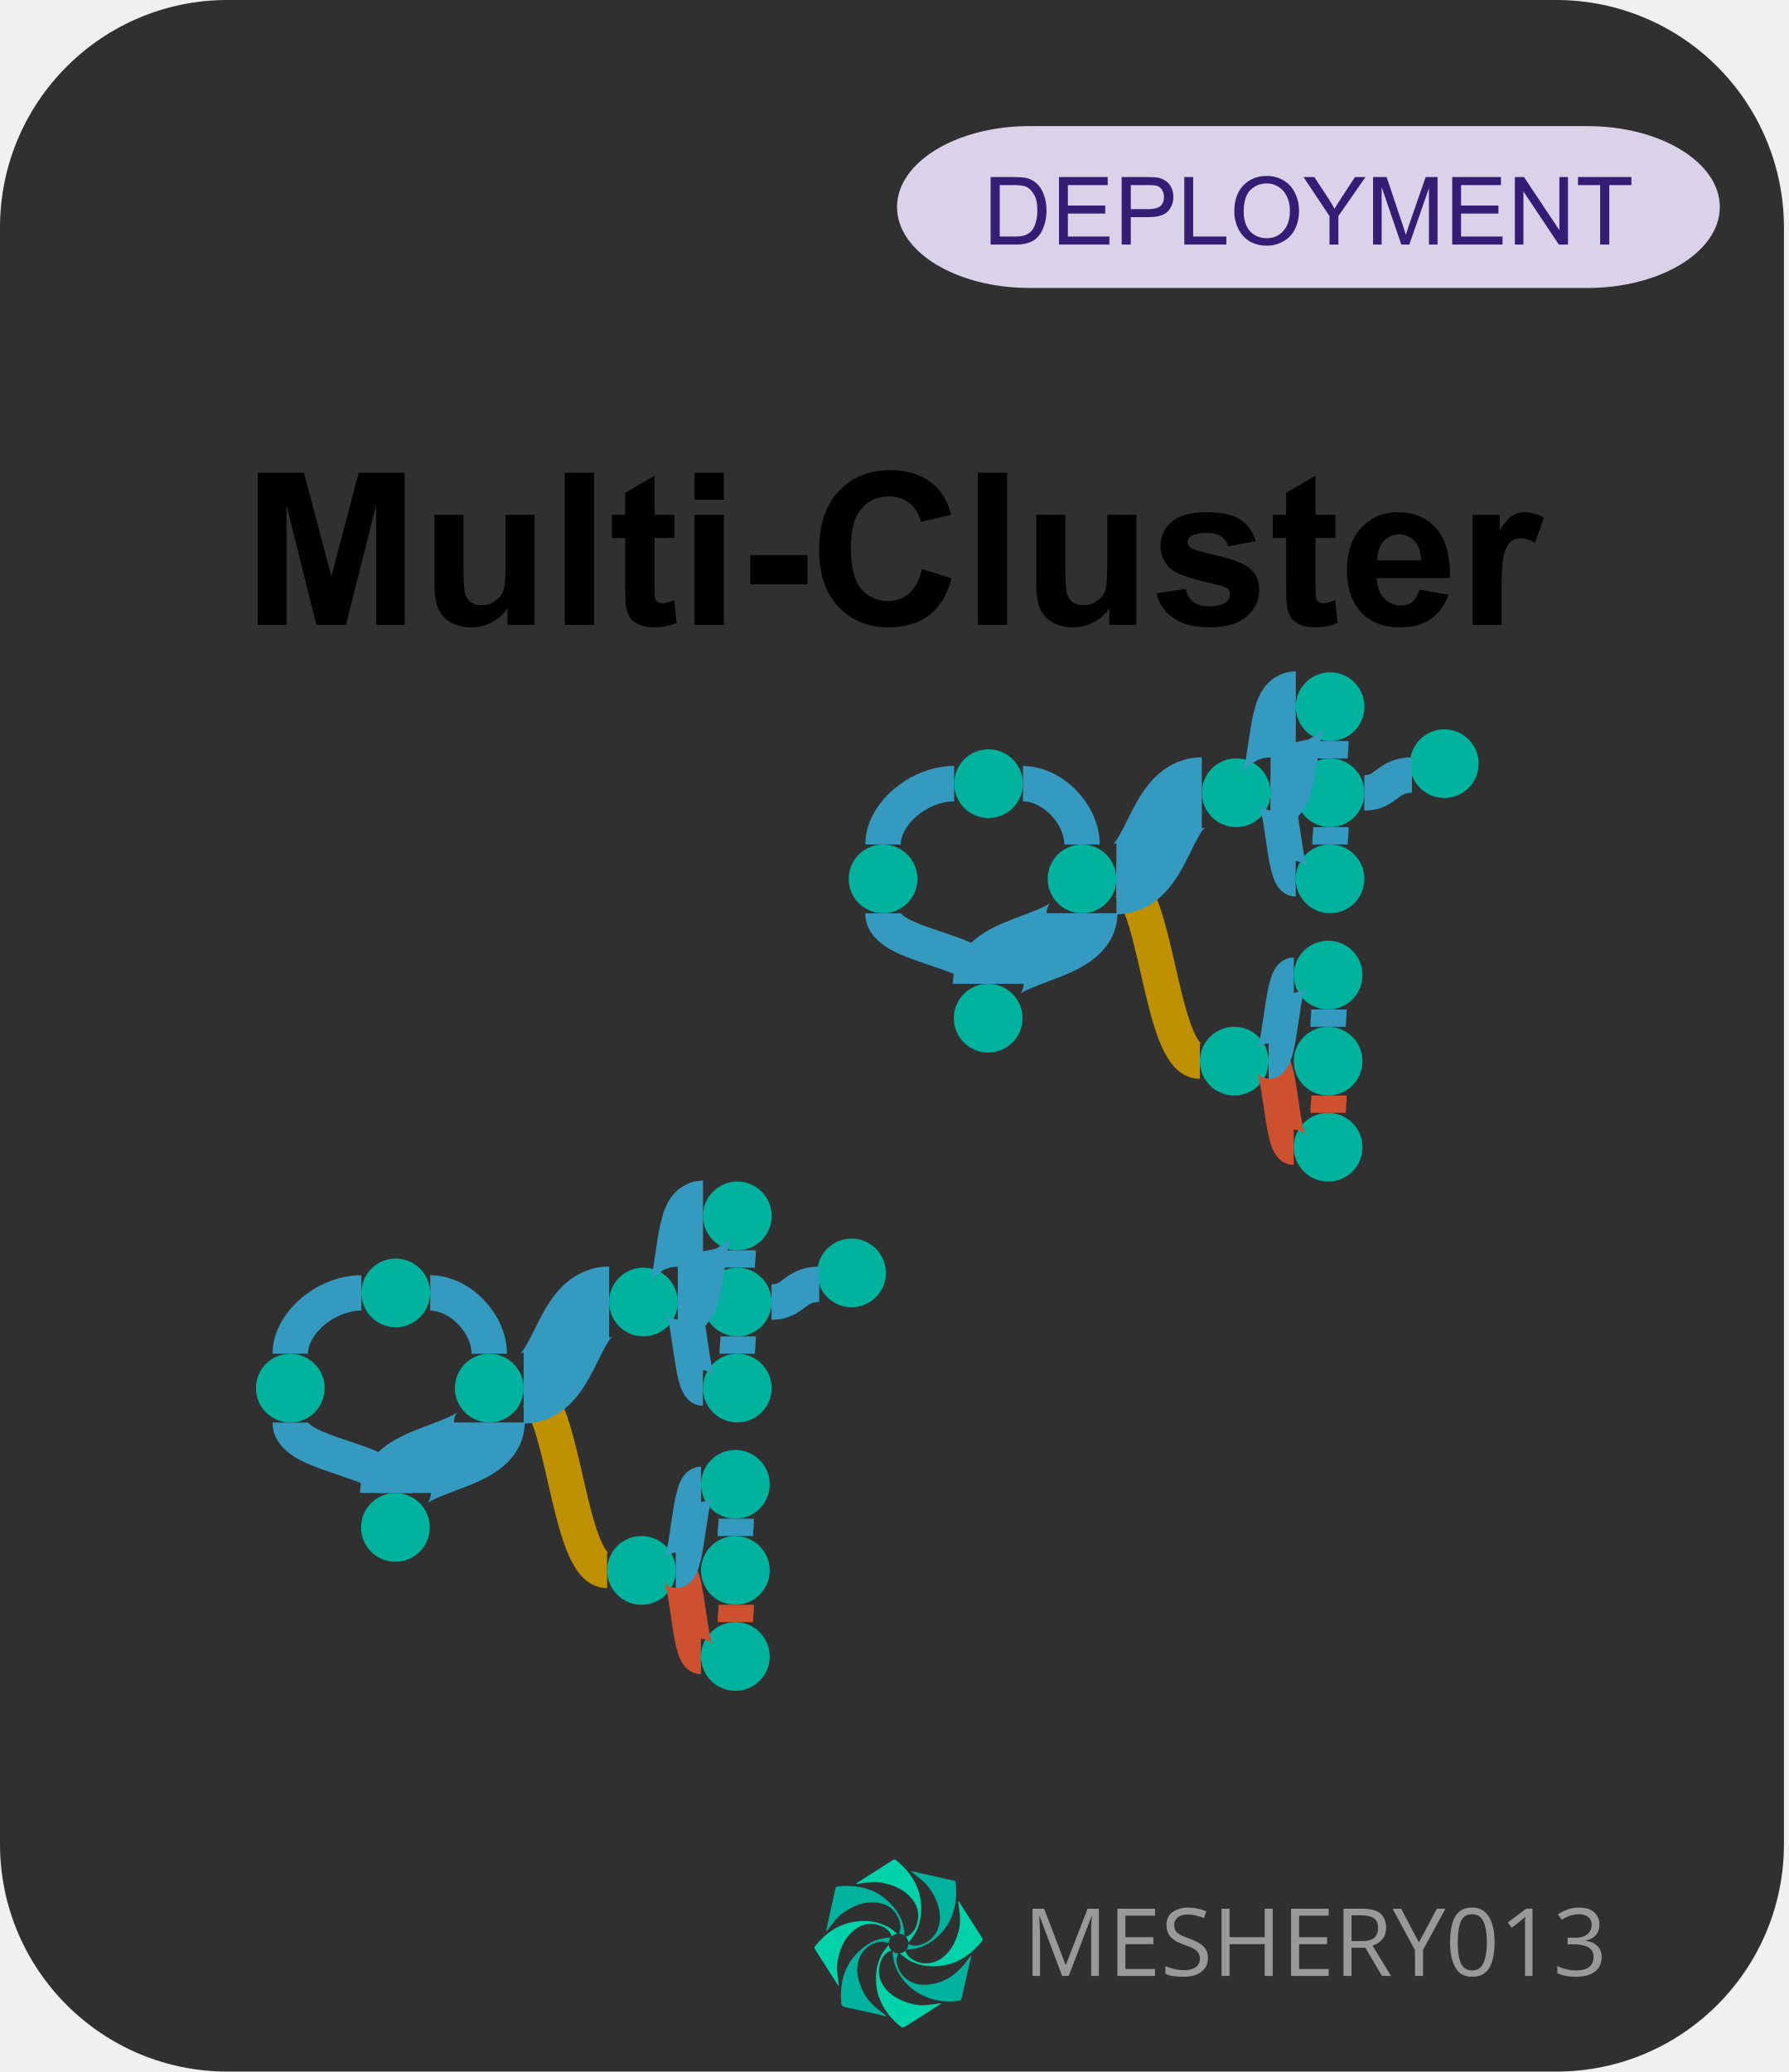
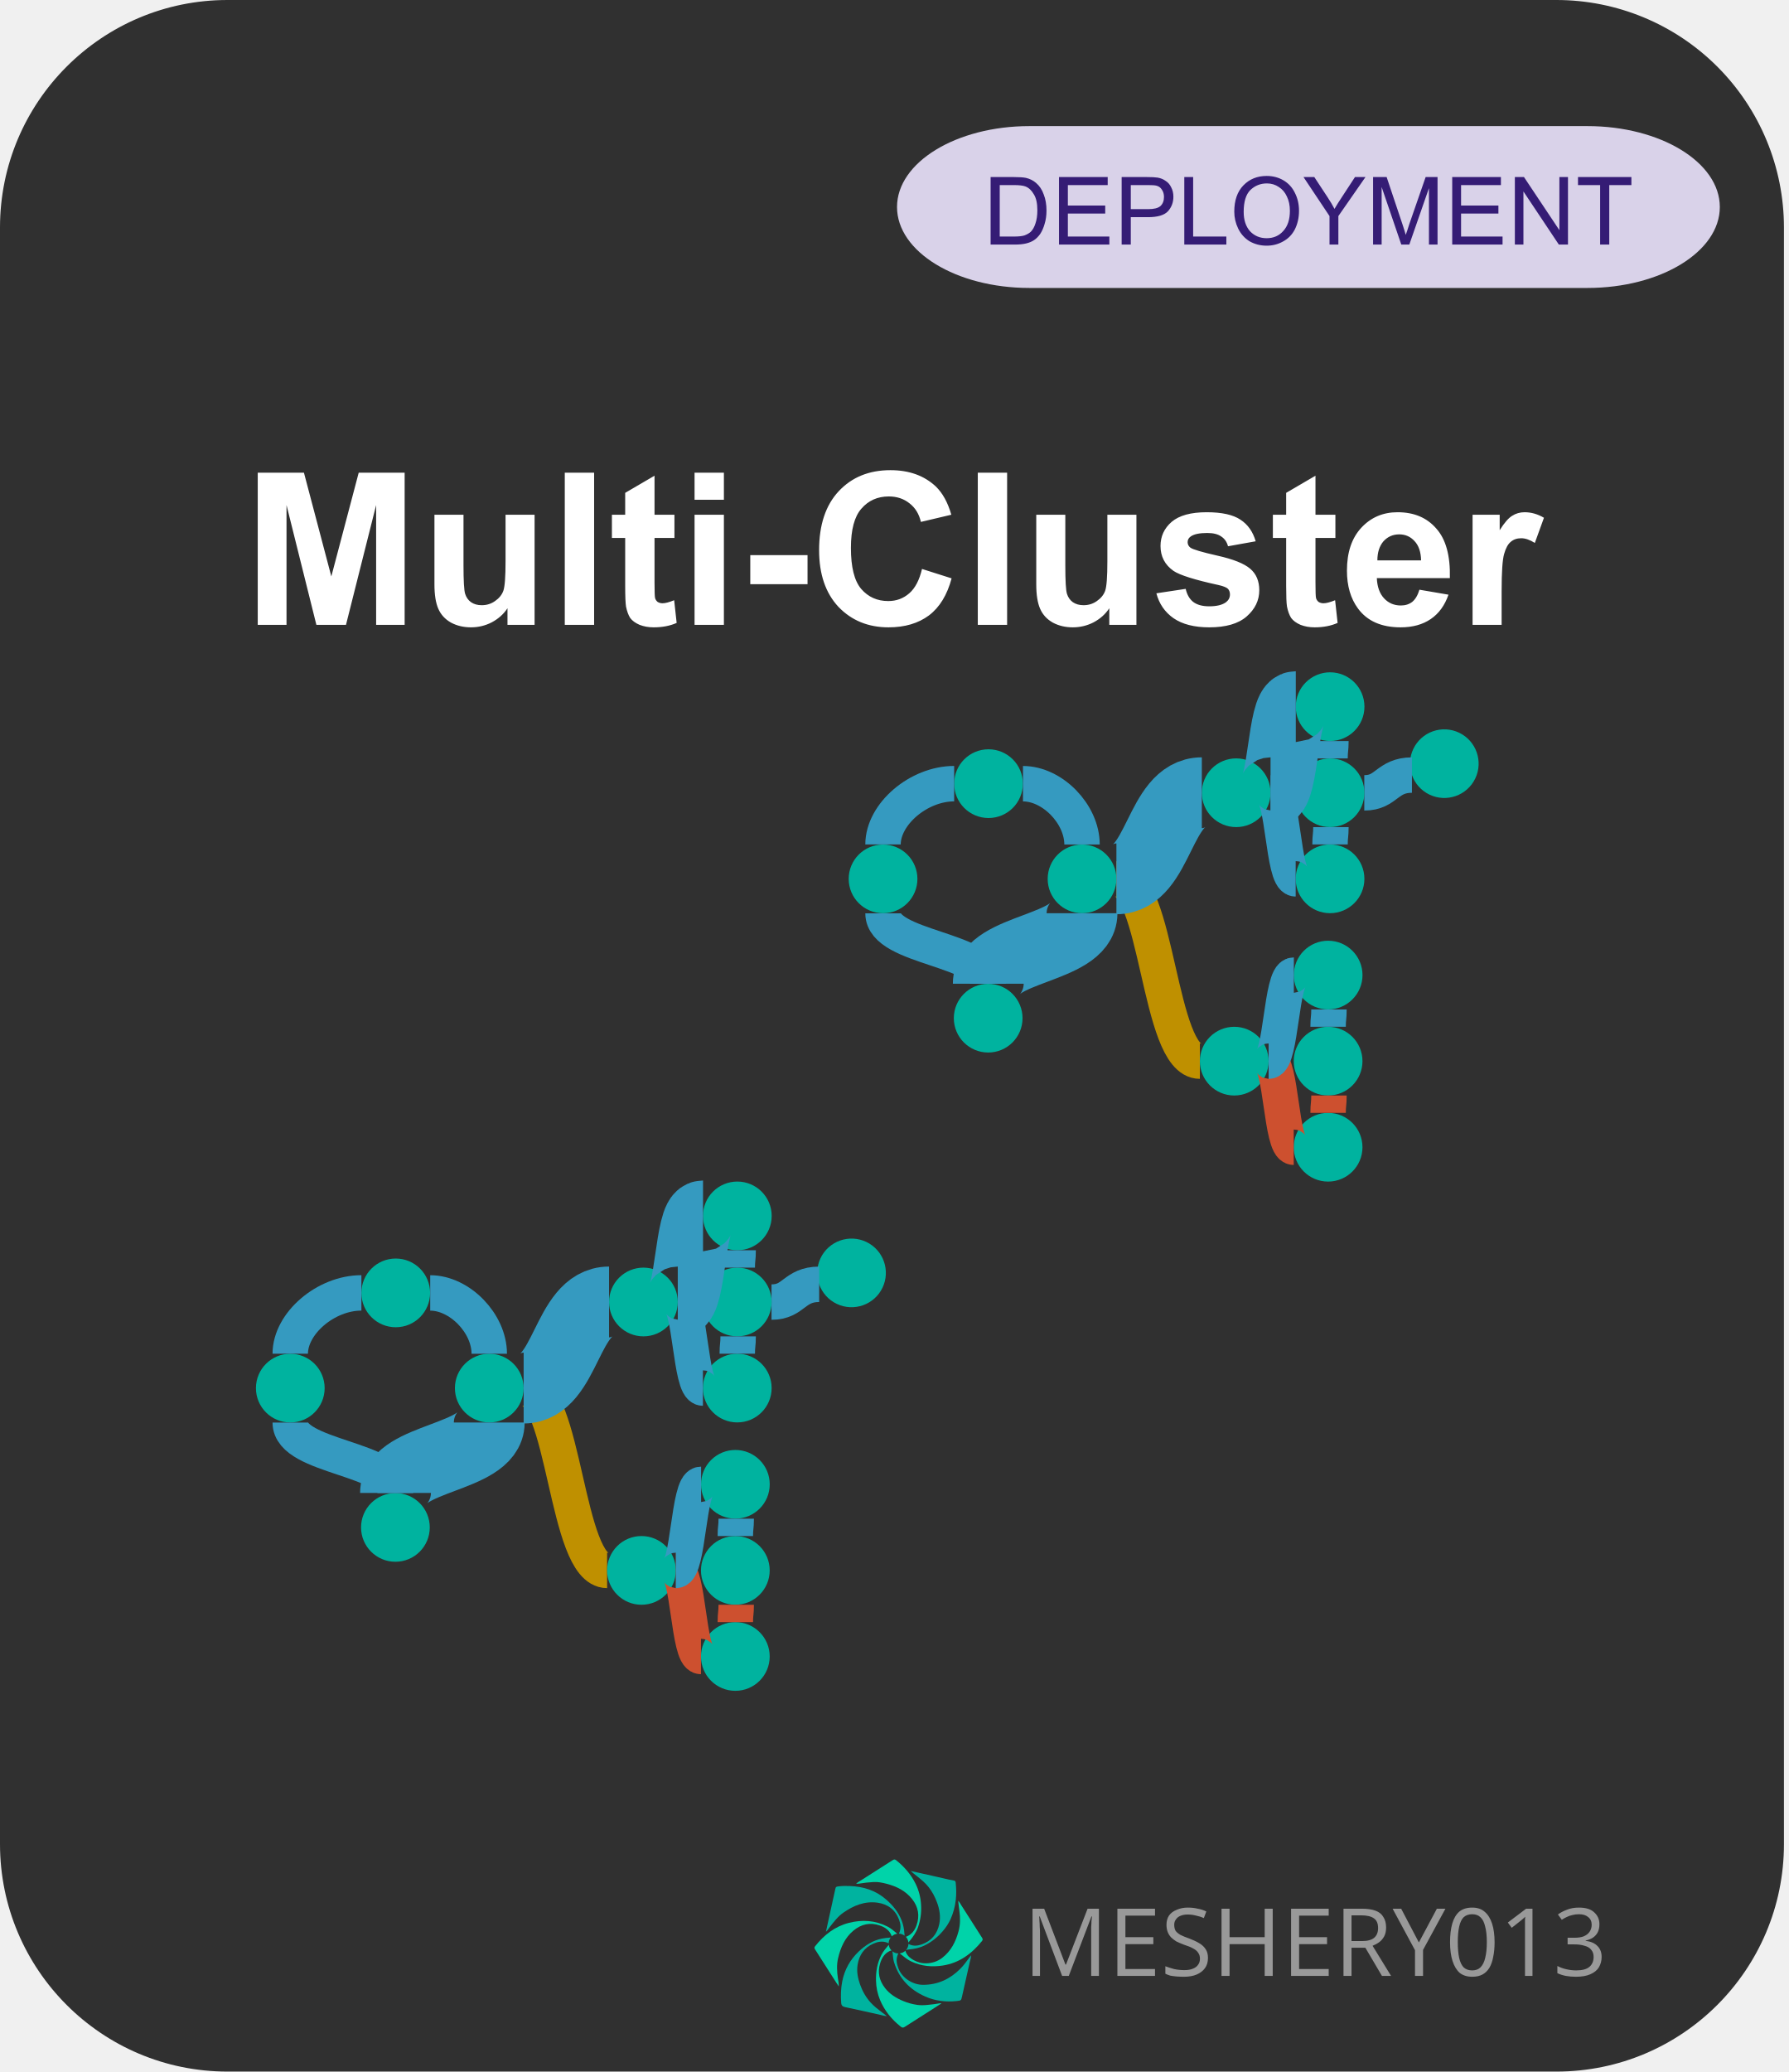
<svg xmlns="http://www.w3.org/2000/svg" width="101" height="117" viewBox="0 0 101 117" fill="none">
  <path fill-rule="evenodd" clip-rule="evenodd" d="M0 12.849C0 5.753 5.753 0 12.849 0H87.906C91.314 0 94.583 1.354 96.992 3.763C99.402 6.173 100.756 9.441 100.756 12.849V104.127C100.756 111.223 95.003 116.976 87.906 116.976H12.849C5.753 116.976 0 111.223 0 104.127V12.849Z" fill="#303030" />
-   <path d="M14.557 35.283V26.69H17.166L18.713 32.549L20.26 26.69H22.854V35.283H21.244V28.518L19.541 35.283H17.869L16.182 28.518V35.283H14.557ZM28.662 35.283V34.346C28.443 34.679 28.146 34.945 27.771 35.143C27.407 35.33 27.016 35.424 26.6 35.424C26.183 35.424 25.808 35.336 25.475 35.158C25.141 34.971 24.902 34.711 24.756 34.377C24.61 34.044 24.537 33.586 24.537 33.002V29.065H26.178V31.924C26.178 32.799 26.209 33.336 26.271 33.533C26.334 33.731 26.443 33.888 26.6 34.002C26.766 34.117 26.969 34.174 27.209 34.174C27.49 34.174 27.74 34.096 27.959 33.94C28.188 33.783 28.344 33.591 28.428 33.362C28.511 33.132 28.553 32.575 28.553 31.69V29.065H30.193V35.283H28.662ZM31.898 35.283V26.69H33.555V35.283H31.898ZM38.092 29.065V30.377H36.967V32.877C36.967 33.388 36.977 33.684 36.998 33.768C37.019 33.851 37.066 33.924 37.139 33.987C37.222 34.039 37.316 34.065 37.42 34.065C37.576 34.065 37.795 34.007 38.076 33.893L38.217 35.174C37.842 35.341 37.41 35.424 36.92 35.424C36.628 35.424 36.363 35.377 36.123 35.283C35.883 35.179 35.706 35.049 35.592 34.893C35.488 34.726 35.41 34.513 35.357 34.252C35.326 34.054 35.31 33.664 35.31 33.08V30.377H34.56V29.065H35.31V27.83L36.967 26.862V29.065H38.092ZM39.228 28.221V26.69H40.885V28.221H39.228ZM39.228 35.283V29.065H40.885V35.283H39.228ZM42.375 32.987V31.346H45.609V32.987H42.375ZM52.074 32.127L53.746 32.658C53.496 33.596 53.069 34.294 52.465 34.752C51.861 35.2 51.1 35.424 50.184 35.424C49.038 35.424 48.095 35.039 47.355 34.268C46.626 33.487 46.262 32.419 46.262 31.065C46.262 29.638 46.632 28.528 47.371 27.737C48.111 26.945 49.085 26.549 50.293 26.549C51.345 26.549 52.199 26.856 52.855 27.471C53.241 27.846 53.533 28.377 53.73 29.065L52.012 29.471C51.908 29.023 51.694 28.674 51.371 28.424C51.048 28.164 50.658 28.033 50.199 28.033C49.564 28.033 49.048 28.263 48.652 28.721C48.257 29.169 48.059 29.908 48.059 30.94C48.059 32.023 48.251 32.794 48.637 33.252C49.033 33.711 49.543 33.94 50.168 33.94C50.626 33.94 51.022 33.794 51.355 33.502C51.689 33.211 51.928 32.752 52.074 32.127ZM55.225 35.283V26.69H56.881V35.283H55.225ZM62.652 35.283V34.346C62.434 34.679 62.137 34.945 61.762 35.143C61.397 35.33 61.007 35.424 60.59 35.424C60.173 35.424 59.798 35.336 59.465 35.158C59.132 34.971 58.892 34.711 58.746 34.377C58.6 34.044 58.527 33.586 58.527 33.002V29.065H60.168V31.924C60.168 32.799 60.199 33.336 60.262 33.533C60.324 33.731 60.434 33.888 60.59 34.002C60.757 34.117 60.96 34.174 61.199 34.174C61.48 34.174 61.73 34.096 61.949 33.94C62.178 33.783 62.335 33.591 62.418 33.362C62.501 33.132 62.543 32.575 62.543 31.69V29.065H64.184V35.283H62.652ZM65.311 33.502L66.967 33.252C67.04 33.575 67.18 33.82 67.389 33.987C67.607 34.153 67.909 34.237 68.295 34.237C68.722 34.237 69.04 34.158 69.248 34.002C69.394 33.888 69.467 33.742 69.467 33.565C69.467 33.44 69.43 33.336 69.357 33.252C69.274 33.169 69.092 33.096 68.811 33.033C67.477 32.742 66.633 32.476 66.279 32.237C65.79 31.893 65.545 31.424 65.545 30.83C65.545 30.289 65.753 29.835 66.17 29.471C66.597 29.106 67.258 28.924 68.154 28.924C69.008 28.924 69.644 29.065 70.061 29.346C70.477 29.617 70.764 30.023 70.92 30.565L69.357 30.846C69.295 30.606 69.17 30.424 68.982 30.299C68.795 30.164 68.529 30.096 68.186 30.096C67.758 30.096 67.451 30.158 67.264 30.283C67.139 30.367 67.076 30.476 67.076 30.612C67.076 30.737 67.128 30.841 67.232 30.924C67.378 31.028 67.889 31.179 68.764 31.377C69.649 31.575 70.264 31.82 70.607 32.112C70.951 32.403 71.123 32.809 71.123 33.33C71.123 33.903 70.883 34.398 70.404 34.815C69.936 35.221 69.232 35.424 68.295 35.424C67.451 35.424 66.779 35.252 66.279 34.908C65.79 34.565 65.467 34.096 65.311 33.502ZM75.422 29.065V30.377H74.297V32.877C74.297 33.388 74.307 33.684 74.328 33.768C74.349 33.851 74.396 33.924 74.469 33.987C74.552 34.039 74.646 34.065 74.75 34.065C74.906 34.065 75.125 34.007 75.406 33.893L75.547 35.174C75.172 35.341 74.74 35.424 74.25 35.424C73.958 35.424 73.693 35.377 73.453 35.283C73.213 35.179 73.037 35.049 72.922 34.893C72.818 34.726 72.74 34.513 72.688 34.252C72.656 34.054 72.641 33.664 72.641 33.08V30.377H71.891V29.065H72.641V27.83L74.297 26.862V29.065H75.422ZM80.168 33.299L81.809 33.58C81.6 34.184 81.267 34.643 80.809 34.955C80.35 35.268 79.783 35.424 79.106 35.424C78.022 35.424 77.22 35.07 76.699 34.362C76.283 33.799 76.074 33.086 76.074 32.221C76.074 31.19 76.345 30.382 76.887 29.799C77.428 29.216 78.111 28.924 78.934 28.924C79.861 28.924 80.59 29.231 81.121 29.846C81.663 30.45 81.918 31.382 81.887 32.643H77.762C77.783 33.132 77.918 33.513 78.168 33.783C78.418 34.054 78.736 34.19 79.121 34.19C79.371 34.19 79.585 34.122 79.762 33.987C79.939 33.841 80.074 33.612 80.168 33.299ZM80.262 31.643C80.251 31.164 80.126 30.799 79.887 30.549C79.658 30.299 79.371 30.174 79.027 30.174C78.673 30.174 78.376 30.304 78.137 30.565C77.908 30.835 77.793 31.195 77.793 31.643H80.262ZM84.811 35.283H83.17V29.065H84.701V29.94C84.962 29.523 85.196 29.252 85.404 29.127C85.613 28.992 85.847 28.924 86.107 28.924C86.482 28.924 86.847 29.028 87.201 29.237L86.686 30.658C86.404 30.481 86.149 30.393 85.92 30.393C85.68 30.393 85.482 30.46 85.326 30.596C85.17 30.721 85.045 30.95 84.951 31.283C84.857 31.606 84.811 32.299 84.811 33.362V35.283Z" fill="black" />
+   <path d="M14.557 35.283V26.69H17.166L18.713 32.549L20.26 26.69H22.854V35.283H21.244V28.518L19.541 35.283H17.869L16.182 28.518V35.283H14.557ZM28.662 35.283V34.346C28.443 34.679 28.146 34.945 27.771 35.143C27.407 35.33 27.016 35.424 26.6 35.424C26.183 35.424 25.808 35.336 25.475 35.158C25.141 34.971 24.902 34.711 24.756 34.377C24.61 34.044 24.537 33.586 24.537 33.002V29.065H26.178V31.924C26.178 32.799 26.209 33.336 26.271 33.533C26.334 33.731 26.443 33.888 26.6 34.002C26.766 34.117 26.969 34.174 27.209 34.174C27.49 34.174 27.74 34.096 27.959 33.94C28.188 33.783 28.344 33.591 28.428 33.362C28.511 33.132 28.553 32.575 28.553 31.69V29.065H30.193V35.283H28.662ZM31.898 35.283V26.69H33.555V35.283H31.898ZM38.092 29.065V30.377H36.967V32.877C36.967 33.388 36.977 33.684 36.998 33.768C37.019 33.851 37.066 33.924 37.139 33.987C37.222 34.039 37.316 34.065 37.42 34.065C37.576 34.065 37.795 34.007 38.076 33.893L38.217 35.174C37.842 35.341 37.41 35.424 36.92 35.424C36.628 35.424 36.363 35.377 36.123 35.283C35.883 35.179 35.706 35.049 35.592 34.893C35.488 34.726 35.41 34.513 35.357 34.252C35.326 34.054 35.31 33.664 35.31 33.08V30.377H34.56V29.065H35.31V27.83L36.967 26.862V29.065H38.092ZM39.228 28.221V26.69H40.885V28.221H39.228ZM39.228 35.283V29.065H40.885V35.283H39.228ZM42.375 32.987V31.346H45.609V32.987H42.375ZM52.074 32.127L53.746 32.658C53.496 33.596 53.069 34.294 52.465 34.752C51.861 35.2 51.1 35.424 50.184 35.424C49.038 35.424 48.095 35.039 47.355 34.268C46.626 33.487 46.262 32.419 46.262 31.065C46.262 29.638 46.632 28.528 47.371 27.737C48.111 26.945 49.085 26.549 50.293 26.549C51.345 26.549 52.199 26.856 52.855 27.471C53.241 27.846 53.533 28.377 53.73 29.065L52.012 29.471C51.908 29.023 51.694 28.674 51.371 28.424C51.048 28.164 50.658 28.033 50.199 28.033C49.564 28.033 49.048 28.263 48.652 28.721C48.257 29.169 48.059 29.908 48.059 30.94C48.059 32.023 48.251 32.794 48.637 33.252C49.033 33.711 49.543 33.94 50.168 33.94C50.626 33.94 51.022 33.794 51.355 33.502C51.689 33.211 51.928 32.752 52.074 32.127ZM55.225 35.283V26.69H56.881V35.283H55.225ZM62.652 35.283V34.346C62.434 34.679 62.137 34.945 61.762 35.143C61.397 35.33 61.007 35.424 60.59 35.424C60.173 35.424 59.798 35.336 59.465 35.158C59.132 34.971 58.892 34.711 58.746 34.377C58.6 34.044 58.527 33.586 58.527 33.002V29.065H60.168V31.924C60.168 32.799 60.199 33.336 60.262 33.533C60.324 33.731 60.434 33.888 60.59 34.002C60.757 34.117 60.96 34.174 61.199 34.174C61.48 34.174 61.73 34.096 61.949 33.94C62.178 33.783 62.335 33.591 62.418 33.362C62.501 33.132 62.543 32.575 62.543 31.69V29.065H64.184V35.283H62.652ZM65.311 33.502L66.967 33.252C67.04 33.575 67.18 33.82 67.389 33.987C67.607 34.153 67.909 34.237 68.295 34.237C68.722 34.237 69.04 34.158 69.248 34.002C69.394 33.888 69.467 33.742 69.467 33.565C69.467 33.44 69.43 33.336 69.357 33.252C69.274 33.169 69.092 33.096 68.811 33.033C67.477 32.742 66.633 32.476 66.279 32.237C65.79 31.893 65.545 31.424 65.545 30.83C65.545 30.289 65.753 29.835 66.17 29.471C66.597 29.106 67.258 28.924 68.154 28.924C69.008 28.924 69.644 29.065 70.061 29.346C70.477 29.617 70.764 30.023 70.92 30.565L69.357 30.846C69.295 30.606 69.17 30.424 68.982 30.299C68.795 30.164 68.529 30.096 68.186 30.096C67.758 30.096 67.451 30.158 67.264 30.283C67.139 30.367 67.076 30.476 67.076 30.612C67.076 30.737 67.128 30.841 67.232 30.924C67.378 31.028 67.889 31.179 68.764 31.377C69.649 31.575 70.264 31.82 70.607 32.112C70.951 32.403 71.123 32.809 71.123 33.33C71.123 33.903 70.883 34.398 70.404 34.815C69.936 35.221 69.232 35.424 68.295 35.424C67.451 35.424 66.779 35.252 66.279 34.908C65.79 34.565 65.467 34.096 65.311 33.502ZM75.422 29.065V30.377H74.297V32.877C74.297 33.388 74.307 33.684 74.328 33.768C74.349 33.851 74.396 33.924 74.469 33.987C74.552 34.039 74.646 34.065 74.75 34.065C74.906 34.065 75.125 34.007 75.406 33.893L75.547 35.174C75.172 35.341 74.74 35.424 74.25 35.424C73.958 35.424 73.693 35.377 73.453 35.283C73.213 35.179 73.037 35.049 72.922 34.893C72.818 34.726 72.74 34.513 72.688 34.252C72.656 34.054 72.641 33.664 72.641 33.08V30.377H71.891V29.065H72.641V27.83L74.297 26.862V29.065H75.422ZM80.168 33.299L81.809 33.58C81.6 34.184 81.267 34.643 80.809 34.955C80.35 35.268 79.783 35.424 79.106 35.424C78.022 35.424 77.22 35.07 76.699 34.362C76.283 33.799 76.074 33.086 76.074 32.221C76.074 31.19 76.345 30.382 76.887 29.799C77.428 29.216 78.111 28.924 78.934 28.924C79.861 28.924 80.59 29.231 81.121 29.846C81.663 30.45 81.918 31.382 81.887 32.643H77.762C77.783 33.132 77.918 33.513 78.168 33.783C78.418 34.054 78.736 34.19 79.121 34.19C79.371 34.19 79.585 34.122 79.762 33.987C79.939 33.841 80.074 33.612 80.168 33.299ZM80.262 31.643C80.251 31.164 80.126 30.799 79.887 30.549C79.658 30.299 79.371 30.174 79.027 30.174C78.673 30.174 78.376 30.304 78.137 30.565C77.908 30.835 77.793 31.195 77.793 31.643H80.262ZM84.811 35.283H83.17V29.065H84.701V29.94C84.962 29.523 85.196 29.252 85.404 29.127C85.613 28.992 85.847 28.924 86.107 28.924C86.482 28.924 86.847 29.028 87.201 29.237L86.686 30.658C86.404 30.481 86.149 30.393 85.92 30.393C85.68 30.393 85.482 30.46 85.326 30.596C85.17 30.721 85.045 30.95 84.951 31.283C84.857 31.606 84.811 32.299 84.811 33.362V35.283Z" fill="white" />
  <path fill-rule="evenodd" clip-rule="evenodd" d="M58.139 7.121H89.657C93.787 7.121 97.134 9.167 97.134 11.69C97.134 14.214 93.787 16.26 89.657 16.26H58.139C54.01 16.26 50.663 14.214 50.663 11.69C50.663 9.167 54.01 7.121 58.139 7.121Z" fill="#D9D2E9" />
  <path d="M55.949 13.81V9.998H57.261C57.563 9.998 57.792 10.013 57.949 10.045C58.167 10.097 58.355 10.191 58.511 10.326C58.709 10.492 58.855 10.711 58.949 10.982C59.053 11.242 59.105 11.545 59.105 11.888C59.105 12.17 59.069 12.425 58.996 12.654C58.933 12.873 58.85 13.06 58.746 13.216C58.641 13.362 58.527 13.477 58.402 13.56C58.277 13.644 58.126 13.706 57.949 13.748C57.772 13.789 57.563 13.81 57.324 13.81H55.949ZM56.464 13.357H57.277C57.527 13.357 57.72 13.336 57.855 13.295C58.001 13.242 58.121 13.175 58.214 13.091C58.329 12.977 58.417 12.821 58.48 12.623C58.553 12.414 58.589 12.164 58.589 11.873C58.589 11.477 58.522 11.175 58.386 10.966C58.261 10.748 58.105 10.602 57.917 10.529C57.782 10.477 57.563 10.451 57.261 10.451H56.464V13.357ZM59.812 13.81V9.998H62.562V10.451H60.312V11.607H62.422V12.06H60.312V13.357H62.656V13.81H59.812ZM63.35 13.81V9.998H64.788C65.048 9.998 65.246 10.008 65.382 10.029C65.559 10.06 65.71 10.123 65.835 10.216C65.97 10.3 66.074 10.42 66.147 10.576C66.231 10.732 66.272 10.909 66.272 11.107C66.272 11.43 66.168 11.706 65.96 11.935C65.751 12.154 65.376 12.263 64.835 12.263H63.866V13.81H63.35ZM63.866 11.81H64.85C65.173 11.81 65.403 11.753 65.538 11.638C65.673 11.513 65.741 11.341 65.741 11.123C65.741 10.956 65.699 10.816 65.616 10.701C65.543 10.586 65.439 10.513 65.303 10.482C65.22 10.461 65.064 10.451 64.835 10.451H63.866V11.81ZM66.888 13.81V9.998H67.388V13.357H69.263V13.81H66.888ZM69.711 11.951C69.711 11.315 69.883 10.821 70.227 10.466C70.571 10.112 71.008 9.935 71.539 9.935C71.894 9.935 72.211 10.019 72.492 10.185C72.774 10.352 72.987 10.586 73.133 10.888C73.289 11.191 73.367 11.529 73.367 11.904C73.367 12.289 73.289 12.638 73.133 12.951C72.977 13.253 72.753 13.482 72.461 13.638C72.18 13.795 71.873 13.873 71.539 13.873C71.185 13.873 70.862 13.789 70.571 13.623C70.289 13.446 70.076 13.206 69.93 12.904C69.784 12.602 69.711 12.284 69.711 11.951ZM70.242 11.966C70.242 12.425 70.362 12.789 70.602 13.06C70.852 13.321 71.164 13.451 71.539 13.451C71.925 13.451 72.237 13.315 72.477 13.045C72.727 12.774 72.852 12.394 72.852 11.904C72.852 11.591 72.794 11.321 72.68 11.091C72.576 10.862 72.425 10.685 72.227 10.56C72.029 10.425 71.805 10.357 71.555 10.357C71.19 10.357 70.878 10.482 70.617 10.732C70.367 10.982 70.242 11.394 70.242 11.966ZM75.09 13.81V12.201L73.621 9.998H74.231L74.981 11.138C75.126 11.357 75.257 11.576 75.371 11.795C75.486 11.597 75.626 11.373 75.793 11.123L76.528 9.998H77.121L75.59 12.201V13.81H75.09ZM77.55 13.81V9.998H78.316L79.222 12.701C79.305 12.951 79.362 13.138 79.394 13.263C79.446 13.128 79.514 12.925 79.597 12.654L80.519 9.998H81.191V13.81H80.706V10.623L79.597 13.81H79.144L78.034 10.56V13.81H77.55ZM82.02 13.81V9.998H84.77V10.451H82.52V11.607H84.629V12.06H82.52V13.357H84.863V13.81H82.02ZM85.558 13.81V9.998H86.073L88.073 12.998V9.998H88.558V13.81H88.042L86.042 10.81V13.81H85.558ZM90.374 13.81V10.451H89.124V9.998H92.14V10.451H90.89V13.81H90.374Z" fill="#351C75" />
  <path d="M34.289 88.676C33.111 88.676 32.521 86.103 31.932 83.531C31.343 80.959 30.755 78.386 29.577 78.386" stroke="#BF9000" stroke-width="2" stroke-miterlimit="10" stroke-linejoin="round" />
  <path fill-rule="evenodd" clip-rule="evenodd" d="M20.411 73.006C20.411 71.934 21.28 71.066 22.352 71.066C22.866 71.066 23.36 71.27 23.724 71.634C24.088 71.998 24.292 72.492 24.292 73.006C24.292 74.078 23.423 74.946 22.352 74.946C21.28 74.946 20.411 74.078 20.411 73.006Z" fill="#00B39F" />
  <path fill-rule="evenodd" clip-rule="evenodd" d="M14.455 78.383C14.455 77.312 15.323 76.443 16.395 76.443C16.91 76.443 17.404 76.648 17.767 77.011C18.131 77.375 18.336 77.869 18.336 78.383C18.336 79.455 17.467 80.323 16.395 80.323C15.323 80.323 14.455 79.455 14.455 78.383Z" fill="#00B39F" />
  <path d="M20.411 73.006C18.402 73.006 16.393 74.723 16.393 76.44" stroke="#359AC0" stroke-width="2" stroke-miterlimit="10" stroke-linejoin="round" />
  <path fill-rule="evenodd" clip-rule="evenodd" d="M47.257 73.625C46.292 73.163 45.884 72.006 46.346 71.04C46.568 70.577 46.965 70.22 47.45 70.049C47.935 69.879 48.468 69.907 48.931 70.129C49.897 70.591 50.305 71.749 49.843 72.714C49.38 73.679 48.223 74.087 47.257 73.625Z" fill="#00B39F" />
  <path fill-rule="evenodd" clip-rule="evenodd" d="M25.693 78.382C25.693 77.311 26.561 76.442 27.633 76.442C28.148 76.442 28.642 76.647 29.005 77.011C29.369 77.374 29.574 77.868 29.574 78.382C29.574 79.454 28.705 80.323 27.633 80.323C26.561 80.323 25.693 79.454 25.693 78.382Z" fill="#00B39F" />
  <path fill-rule="evenodd" clip-rule="evenodd" d="M20.392 86.248C20.392 85.177 21.261 84.308 22.333 84.308C22.848 84.308 23.341 84.512 23.705 84.876C24.069 85.24 24.273 85.734 24.273 86.248C24.273 87.32 23.405 88.188 22.333 88.188C21.261 88.188 20.392 87.32 20.392 86.248Z" fill="#00B39F" />
  <path d="M27.633 80.323C27.633 81.319 26.309 81.818 24.986 82.315C23.662 82.813 22.338 83.309 22.338 84.302" stroke="#359AC0" stroke-width="4" stroke-miterlimit="10" stroke-linejoin="round" />
  <path d="M46.266 72.521C45.567 72.521 45.205 72.772 44.868 73.023C44.532 73.275 44.222 73.525 43.575 73.525" stroke="#359AC0" stroke-width="2" stroke-miterlimit="10" stroke-linejoin="round" />
  <path d="M22.333 84.308C22.333 83.312 20.848 82.813 19.363 82.316C17.878 81.818 16.393 81.322 16.393 80.329" stroke="#359AC0" stroke-width="2" stroke-miterlimit="10" stroke-linejoin="round" />
  <path d="M27.633 76.442C27.633 74.725 25.965 73.008 24.298 73.008" stroke="#359AC0" stroke-width="2" stroke-miterlimit="10" stroke-linejoin="round" />
  <path fill-rule="evenodd" clip-rule="evenodd" d="M41.64 80.32C40.569 80.32 39.7 79.451 39.7 78.38C39.7 77.865 39.904 77.372 40.268 77.008C40.632 76.644 41.126 76.44 41.64 76.44C42.712 76.44 43.581 77.309 43.581 78.38C43.581 79.451 42.712 80.32 41.64 80.32Z" fill="#00B39F" />
  <path fill-rule="evenodd" clip-rule="evenodd" d="M36.34 75.46C35.268 75.46 34.399 74.591 34.399 73.519C34.399 73.005 34.603 72.511 34.967 72.148C35.331 71.784 35.825 71.579 36.34 71.579C37.411 71.579 38.28 72.448 38.28 73.519C38.28 74.591 37.411 75.46 36.34 75.46Z" fill="#00B39F" />
  <path fill-rule="evenodd" clip-rule="evenodd" d="M41.64 75.46C40.569 75.46 39.7 74.591 39.7 73.519C39.7 73.005 39.904 72.511 40.268 72.148C40.632 71.784 41.126 71.579 41.64 71.579C42.712 71.579 43.581 72.448 43.581 73.519C43.581 74.591 42.712 75.46 41.64 75.46Z" fill="#00B39F" />
  <path d="M39.7 78.38C39.345 78.38 39.167 77.165 38.99 75.95C38.813 74.735 38.638 73.52 38.286 73.52" stroke="#359AC0" stroke-width="2" stroke-miterlimit="10" stroke-linejoin="round" />
  <path d="M41.64 76.44C41.64 76.195 41.653 76.072 41.665 75.95C41.678 75.827 41.69 75.705 41.69 75.461" stroke="#359AC0" stroke-width="2" stroke-miterlimit="10" stroke-linejoin="round" />
  <path d="M34.399 73.519C33.193 73.519 32.589 74.734 31.986 75.949C31.383 77.164 30.781 78.379 29.575 78.379" stroke="#359AC0" stroke-width="4" stroke-miterlimit="10" stroke-linejoin="round" />
  <path fill-rule="evenodd" clip-rule="evenodd" d="M41.643 70.599C40.572 70.599 39.703 69.73 39.703 68.659C39.703 68.144 39.907 67.651 40.271 67.287C40.635 66.923 41.129 66.719 41.643 66.719C42.715 66.719 43.584 67.587 43.584 68.659C43.584 69.73 42.715 70.599 41.643 70.599Z" fill="#00B39F" />
  <path d="M41.64 71.579C41.64 71.334 41.653 71.212 41.665 71.089C41.678 70.967 41.69 70.844 41.69 70.6" stroke="#359AC0" stroke-width="2" stroke-miterlimit="10" stroke-linejoin="round" />
  <path d="M38.28 73.519C38.636 73.519 38.813 72.305 38.991 71.09C39.169 69.875 39.349 68.66 39.706 68.66" stroke="#359AC0" stroke-width="4" stroke-miterlimit="10" stroke-linejoin="round" />
  <path fill-rule="evenodd" clip-rule="evenodd" d="M41.531 95.476C40.459 95.476 39.59 94.608 39.59 93.536C39.59 93.022 39.795 92.528 40.159 92.165C40.523 91.801 41.016 91.596 41.531 91.596C42.603 91.596 43.472 92.465 43.472 93.536C43.472 94.608 42.603 95.476 41.531 95.476Z" fill="#00B39F" />
  <path fill-rule="evenodd" clip-rule="evenodd" d="M36.23 90.616C35.158 90.616 34.289 89.747 34.289 88.676C34.289 88.161 34.494 87.668 34.858 87.304C35.222 86.94 35.715 86.736 36.23 86.736C37.302 86.736 38.17 87.604 38.17 88.676C38.17 89.747 37.302 90.616 36.23 90.616Z" fill="#00B39F" />
  <path fill-rule="evenodd" clip-rule="evenodd" d="M41.531 90.616C40.459 90.616 39.59 89.747 39.59 88.676C39.59 88.161 39.795 87.668 40.159 87.304C40.523 86.94 41.016 86.736 41.531 86.736C42.603 86.736 43.472 87.604 43.472 88.676C43.472 89.747 42.603 90.616 41.531 90.616Z" fill="#00B39F" />
  <path d="M39.59 93.536C39.235 93.536 39.057 92.321 38.88 91.106C38.704 89.892 38.529 88.677 38.177 88.677" stroke="#CD502F" stroke-width="2" stroke-miterlimit="10" stroke-linejoin="round" />
  <path d="M41.531 91.596C41.531 91.351 41.543 91.228 41.556 91.106C41.568 90.984 41.581 90.862 41.581 90.617" stroke="#CD502F" stroke-width="2" stroke-miterlimit="10" stroke-linejoin="round" />
  <path fill-rule="evenodd" clip-rule="evenodd" d="M41.534 85.755C40.462 85.755 39.593 84.887 39.593 83.815C39.593 83.301 39.797 82.807 40.161 82.443C40.525 82.079 41.019 81.875 41.534 81.875C42.605 81.875 43.474 82.744 43.474 83.815C43.474 84.887 42.605 85.755 41.534 85.755Z" fill="#00B39F" />
  <path d="M41.531 86.736C41.531 86.49 41.543 86.368 41.556 86.246C41.568 86.123 41.581 86.001 41.581 85.756" stroke="#359AC0" stroke-width="2" stroke-miterlimit="10" stroke-linejoin="round" />
  <path d="M38.171 88.676C38.526 88.676 38.704 87.461 38.882 86.246C39.06 85.031 39.239 83.816 39.597 83.816" stroke="#359AC0" stroke-width="2" stroke-miterlimit="10" stroke-linejoin="round" />
  <path d="M59.988 111.575L58.723 108.216H58.691C58.702 108.279 58.707 108.362 58.707 108.466C58.717 108.57 58.723 108.685 58.723 108.81C58.733 108.924 58.738 109.044 58.738 109.169V111.575H58.316V107.779H58.973L60.176 110.935H60.207L61.426 107.779H62.066V111.575H61.629V109.138C61.629 109.023 61.629 108.914 61.629 108.81C61.639 108.695 61.645 108.586 61.645 108.482C61.655 108.378 61.665 108.289 61.676 108.216H61.645L60.363 111.575H59.988ZM65.234 111.575H63.109V107.779H65.234V108.169H63.562V109.388H65.14V109.779H63.562V111.185H65.234V111.575ZM68.225 110.56C68.225 110.789 68.168 110.982 68.054 111.138C67.939 111.294 67.783 111.414 67.585 111.497C67.387 111.581 67.147 111.622 66.866 111.622C66.731 111.622 66.595 111.617 66.46 111.607C66.335 111.596 66.215 111.581 66.1 111.56C65.996 111.529 65.903 111.492 65.819 111.45V111.029C65.955 111.081 66.116 111.133 66.304 111.185C66.491 111.226 66.689 111.247 66.897 111.247C67.085 111.247 67.241 111.221 67.366 111.169C67.501 111.117 67.6 111.044 67.663 110.95C67.736 110.857 67.772 110.742 67.772 110.607C67.772 110.471 67.741 110.362 67.679 110.279C67.626 110.185 67.533 110.101 67.397 110.029C67.272 109.956 67.095 109.883 66.866 109.81C66.7 109.747 66.554 109.685 66.429 109.622C66.314 109.549 66.215 109.471 66.132 109.388C66.048 109.294 65.986 109.19 65.944 109.075C65.903 108.961 65.882 108.831 65.882 108.685C65.882 108.487 65.929 108.315 66.022 108.169C66.126 108.023 66.272 107.914 66.46 107.841C66.647 107.758 66.856 107.716 67.085 107.716C67.293 107.716 67.481 107.737 67.647 107.779C67.825 107.81 67.986 107.862 68.132 107.935L67.991 108.31C67.856 108.247 67.71 108.2 67.554 108.169C67.397 108.128 67.241 108.107 67.085 108.107C66.918 108.107 66.778 108.133 66.663 108.185C66.559 108.226 66.475 108.294 66.413 108.388C66.35 108.471 66.319 108.57 66.319 108.685C66.319 108.82 66.345 108.935 66.397 109.029C66.46 109.112 66.554 109.19 66.679 109.263C66.804 109.325 66.97 109.393 67.179 109.466C67.397 109.549 67.585 109.638 67.741 109.732C67.897 109.825 68.017 109.94 68.1 110.075C68.184 110.2 68.225 110.362 68.225 110.56ZM71.882 111.575H71.428V109.779H69.444V111.575H68.991V107.779H69.444V109.388H71.428V107.779H71.882V111.575ZM75.044 111.575H72.919V107.779H75.044V108.169H73.372V109.388H74.951V109.779H73.372V111.185H75.044V111.575ZM76.911 107.779C77.224 107.779 77.479 107.815 77.677 107.888C77.885 107.961 78.036 108.081 78.13 108.247C78.234 108.404 78.286 108.601 78.286 108.841C78.286 109.039 78.25 109.206 78.177 109.341C78.104 109.476 78.01 109.586 77.896 109.669C77.781 109.753 77.656 109.82 77.521 109.872L78.567 111.575H78.052L77.114 109.982H76.333V111.575H75.88V107.779H76.911ZM76.88 108.154H76.333V109.607H76.927C77.239 109.607 77.469 109.544 77.614 109.419C77.76 109.294 77.833 109.112 77.833 108.872C77.833 108.612 77.755 108.43 77.599 108.325C77.442 108.211 77.203 108.154 76.88 108.154ZM80.137 109.685L81.153 107.779H81.637L80.372 110.107V111.575H79.918V110.122L78.653 107.779H79.137L80.137 109.685ZM84.413 109.669C84.413 109.982 84.387 110.258 84.335 110.497C84.293 110.737 84.22 110.945 84.116 111.122C84.012 111.289 83.882 111.414 83.725 111.497C83.569 111.581 83.376 111.622 83.147 111.622C82.866 111.622 82.632 111.549 82.444 111.404C82.267 111.247 82.132 111.023 82.038 110.732C81.944 110.44 81.897 110.086 81.897 109.669C81.897 109.263 81.939 108.914 82.022 108.622C82.106 108.331 82.236 108.107 82.413 107.95C82.6 107.794 82.845 107.716 83.147 107.716C83.439 107.716 83.673 107.794 83.85 107.95C84.038 108.107 84.178 108.331 84.272 108.622C84.366 108.914 84.413 109.263 84.413 109.669ZM82.335 109.669C82.335 110.023 82.361 110.32 82.413 110.56C82.465 110.789 82.548 110.966 82.663 111.091C82.788 111.206 82.949 111.263 83.147 111.263C83.345 111.263 83.501 111.206 83.616 111.091C83.741 110.966 83.83 110.789 83.882 110.56C83.944 110.32 83.975 110.023 83.975 109.669C83.975 109.315 83.944 109.023 83.882 108.794C83.83 108.555 83.741 108.378 83.616 108.263C83.501 108.148 83.345 108.091 83.147 108.091C82.949 108.091 82.788 108.148 82.663 108.263C82.548 108.378 82.465 108.555 82.413 108.794C82.361 109.023 82.335 109.315 82.335 109.669ZM86.553 111.575H86.131V108.888C86.131 108.784 86.131 108.695 86.131 108.622C86.131 108.549 86.131 108.482 86.131 108.419C86.131 108.357 86.136 108.294 86.147 108.232C86.095 108.284 86.043 108.331 85.991 108.372C85.949 108.404 85.892 108.45 85.819 108.513L85.381 108.857L85.162 108.56L86.194 107.779H86.553V111.575ZM90.334 108.654C90.334 108.831 90.303 108.982 90.24 109.107C90.178 109.232 90.084 109.336 89.959 109.419C89.844 109.492 89.709 109.544 89.553 109.575V109.591C89.855 109.633 90.079 109.732 90.225 109.888C90.381 110.044 90.459 110.247 90.459 110.497C90.459 110.716 90.407 110.914 90.303 111.091C90.199 111.258 90.037 111.388 89.818 111.482C89.61 111.575 89.339 111.622 89.006 111.622C88.808 111.622 88.621 111.607 88.443 111.575C88.277 111.544 88.115 111.492 87.959 111.419V111.013C88.115 111.096 88.287 111.159 88.475 111.2C88.662 111.242 88.844 111.263 89.022 111.263C89.365 111.263 89.615 111.195 89.772 111.06C89.928 110.924 90.006 110.737 90.006 110.497C90.006 110.331 89.959 110.195 89.865 110.091C89.782 109.987 89.657 109.914 89.49 109.872C89.334 109.82 89.147 109.794 88.928 109.794H88.537V109.419H88.928C89.136 109.419 89.308 109.393 89.443 109.341C89.589 109.279 89.699 109.195 89.772 109.091C89.855 108.976 89.897 108.841 89.897 108.685C89.897 108.497 89.829 108.351 89.693 108.247C89.568 108.143 89.397 108.091 89.178 108.091C89.042 108.091 88.917 108.107 88.803 108.138C88.699 108.159 88.594 108.195 88.49 108.247C88.397 108.289 88.303 108.341 88.209 108.404L87.99 108.107C88.126 108.003 88.292 107.914 88.49 107.841C88.688 107.758 88.917 107.716 89.178 107.716C89.563 107.716 89.85 107.805 90.037 107.982C90.235 108.159 90.334 108.383 90.334 108.654Z" fill="#999999" />
  <path d="M67.768 59.92C66.59 59.92 66 57.348 65.411 54.776C64.822 52.203 64.234 49.631 63.056 49.631" stroke="#BF9000" stroke-width="2" stroke-miterlimit="10" stroke-linejoin="round" />
  <path fill-rule="evenodd" clip-rule="evenodd" d="M53.89 44.251C53.89 43.179 54.759 42.31 55.831 42.31C56.345 42.31 56.839 42.515 57.203 42.879C57.567 43.243 57.771 43.736 57.771 44.251C57.771 45.322 56.902 46.191 55.831 46.191C54.759 46.191 53.89 45.322 53.89 44.251Z" fill="#00B39F" />
  <path fill-rule="evenodd" clip-rule="evenodd" d="M47.934 49.628C47.934 48.556 48.802 47.688 49.874 47.688C50.389 47.688 50.882 47.892 51.246 48.256C51.61 48.62 51.815 49.113 51.815 49.628C51.815 50.699 50.946 51.568 49.874 51.568C48.802 51.568 47.934 50.699 47.934 49.628Z" fill="#00B39F" />
  <path d="M53.89 44.251C51.881 44.251 49.872 45.968 49.872 47.684" stroke="#359AC0" stroke-width="2" stroke-miterlimit="10" stroke-linejoin="round" />
  <path fill-rule="evenodd" clip-rule="evenodd" d="M80.736 44.87C79.771 44.407 79.363 43.25 79.825 42.285C80.047 41.821 80.444 41.465 80.929 41.294C81.414 41.123 81.947 41.152 82.41 41.374C83.376 41.836 83.784 42.993 83.322 43.958C82.859 44.924 81.702 45.332 80.736 44.87Z" fill="#00B39F" />
  <path fill-rule="evenodd" clip-rule="evenodd" d="M59.172 49.627C59.172 48.556 60.041 47.687 61.112 47.687C61.627 47.687 62.12 47.891 62.484 48.255C62.848 48.619 63.053 49.112 63.053 49.627C63.053 50.699 62.184 51.567 61.112 51.567C60.041 51.567 59.172 50.699 59.172 49.627Z" fill="#00B39F" />
  <path fill-rule="evenodd" clip-rule="evenodd" d="M53.871 57.493C53.871 56.421 54.74 55.553 55.812 55.553C56.327 55.553 56.82 55.757 57.184 56.121C57.548 56.485 57.752 56.978 57.752 57.493C57.752 58.564 56.884 59.433 55.812 59.433C54.74 59.433 53.871 58.564 53.871 57.493Z" fill="#00B39F" />
  <path d="M61.112 51.567C61.112 52.563 59.788 53.062 58.465 53.56C57.141 54.057 55.817 54.553 55.817 55.547" stroke="#359AC0" stroke-width="4" stroke-miterlimit="10" stroke-linejoin="round" />
  <path d="M79.745 43.766C79.046 43.766 78.684 44.017 78.347 44.268C78.011 44.519 77.701 44.77 77.054 44.77" stroke="#359AC0" stroke-width="2" stroke-miterlimit="10" stroke-linejoin="round" />
  <path d="M55.812 55.553C55.812 54.556 54.327 54.058 52.842 53.56C51.357 53.063 49.872 52.567 49.872 51.573" stroke="#359AC0" stroke-width="2" stroke-miterlimit="10" stroke-linejoin="round" />
  <path d="M61.112 47.687C61.112 45.97 59.444 44.253 57.777 44.253" stroke="#359AC0" stroke-width="2" stroke-miterlimit="10" stroke-linejoin="round" />
  <path fill-rule="evenodd" clip-rule="evenodd" d="M75.119 51.565C74.047 51.565 73.179 50.696 73.179 49.625C73.179 49.11 73.383 48.617 73.747 48.253C74.111 47.889 74.605 47.684 75.119 47.684C76.191 47.684 77.06 48.553 77.06 49.625C77.06 50.696 76.191 51.565 75.119 51.565Z" fill="#00B39F" />
  <path fill-rule="evenodd" clip-rule="evenodd" d="M69.819 46.704C68.747 46.704 67.878 45.836 67.878 44.764C67.878 44.249 68.082 43.756 68.446 43.392C68.81 43.028 69.304 42.824 69.819 42.824C70.89 42.824 71.759 43.693 71.759 44.764C71.759 45.836 70.89 46.704 69.819 46.704Z" fill="#00B39F" />
  <path fill-rule="evenodd" clip-rule="evenodd" d="M75.119 46.704C74.047 46.704 73.179 45.836 73.179 44.764C73.179 44.249 73.383 43.756 73.747 43.392C74.111 43.028 74.605 42.824 75.119 42.824C76.191 42.824 77.06 43.693 77.06 44.764C77.06 45.836 76.191 46.704 75.119 46.704Z" fill="#00B39F" />
  <path d="M73.179 49.625C72.824 49.625 72.646 48.41 72.469 47.195C72.292 45.98 72.117 44.765 71.765 44.765" stroke="#359AC0" stroke-width="2" stroke-miterlimit="10" stroke-linejoin="round" />
  <path d="M75.119 47.684C75.119 47.439 75.132 47.317 75.144 47.194C75.157 47.072 75.169 46.95 75.169 46.705" stroke="#359AC0" stroke-width="2" stroke-miterlimit="10" stroke-linejoin="round" />
  <path d="M67.878 44.764C66.671 44.764 66.068 45.979 65.465 47.194C64.862 48.409 64.26 49.624 63.054 49.624" stroke="#359AC0" stroke-width="4" stroke-miterlimit="10" stroke-linejoin="round" />
  <path fill-rule="evenodd" clip-rule="evenodd" d="M75.122 41.843C74.05 41.843 73.182 40.975 73.182 39.903C73.182 39.389 73.386 38.895 73.75 38.532C74.114 38.168 74.608 37.963 75.122 37.963C76.194 37.963 77.063 38.832 77.063 39.903C77.063 40.975 76.194 41.843 75.122 41.843Z" fill="#00B39F" />
  <path d="M75.119 42.824C75.119 42.579 75.132 42.456 75.144 42.334C75.157 42.211 75.169 42.089 75.169 41.844" stroke="#359AC0" stroke-width="2" stroke-miterlimit="10" stroke-linejoin="round" />
  <path d="M71.759 44.764C72.115 44.764 72.292 43.549 72.47 42.334C72.648 41.119 72.828 39.904 73.185 39.904" stroke="#359AC0" stroke-width="4" stroke-miterlimit="10" stroke-linejoin="round" />
  <path fill-rule="evenodd" clip-rule="evenodd" d="M75.01 66.721C73.938 66.721 73.069 65.852 73.069 64.781C73.069 64.266 73.274 63.773 73.638 63.409C74.002 63.045 74.495 62.841 75.01 62.841C76.082 62.841 76.951 63.709 76.951 64.781C76.951 65.852 76.082 66.721 75.01 66.721Z" fill="#00B39F" />
  <path fill-rule="evenodd" clip-rule="evenodd" d="M69.709 61.86C68.637 61.86 67.768 60.992 67.768 59.92C67.768 59.406 67.973 58.912 68.337 58.548C68.701 58.185 69.194 57.98 69.709 57.98C70.781 57.98 71.65 58.849 71.65 59.92C71.65 60.992 70.781 61.86 69.709 61.86Z" fill="#00B39F" />
  <path fill-rule="evenodd" clip-rule="evenodd" d="M75.01 61.86C73.938 61.86 73.069 60.992 73.069 59.92C73.069 59.406 73.274 58.912 73.638 58.548C74.002 58.185 74.495 57.98 75.01 57.98C76.082 57.98 76.951 58.849 76.951 59.92C76.951 60.992 76.082 61.86 75.01 61.86Z" fill="#00B39F" />
  <path d="M73.069 64.781C72.714 64.781 72.536 63.566 72.359 62.351C72.183 61.136 72.008 59.921 71.656 59.921" stroke="#CD502F" stroke-width="2" stroke-miterlimit="10" stroke-linejoin="round" />
  <path d="M75.01 62.841C75.01 62.596 75.022 62.473 75.035 62.351C75.047 62.228 75.059 62.106 75.059 61.861" stroke="#CD502F" stroke-width="2" stroke-miterlimit="10" stroke-linejoin="round" />
  <path fill-rule="evenodd" clip-rule="evenodd" d="M75.013 57C73.941 57 73.072 56.131 73.072 55.06C73.072 54.545 73.276 54.052 73.64 53.688C74.004 53.324 74.498 53.12 75.013 53.12C76.084 53.12 76.953 53.988 76.953 55.06C76.953 56.131 76.084 57 75.013 57Z" fill="#00B39F" />
  <path d="M75.01 57.98C75.01 57.735 75.022 57.612 75.035 57.49C75.047 57.368 75.059 57.245 75.059 57.001" stroke="#359AC0" stroke-width="2" stroke-miterlimit="10" stroke-linejoin="round" />
  <path d="M71.65 59.92C72.005 59.92 72.183 58.705 72.361 57.49C72.539 56.276 72.718 55.061 73.076 55.061" stroke="#359AC0" stroke-width="2" stroke-miterlimit="10" stroke-linejoin="round" />
  <g clip-path="url(#clip0_5562_24523)">
    <path d="M52.44 106.55C52.648 106.81 52.8 107.1 52.916 107.41C53.067 107.808 53.136 108.223 53.05 108.643C52.934 109.207 52.604 109.605 52.052 109.796C51.838 109.87 51.615 109.9 51.394 109.807C51.363 109.796 51.335 109.78 51.309 109.761C51.306 109.892 51.257 110.018 51.169 110.117C51.198 110.104 51.229 110.095 51.26 110.091C51.291 110.085 51.323 110.081 51.352 110.078C51.648 110.054 51.932 109.991 52.202 109.862C52.618 109.663 52.967 109.379 53.263 109.027C53.433 108.83 53.575 108.61 53.685 108.375C53.841 108.027 53.941 107.657 53.982 107.279C54.02 106.952 54.01 106.632 53.977 106.308C53.97 106.23 53.936 106.198 53.866 106.186C53.685 106.154 53.505 106.118 53.328 106.074C52.864 105.962 52.397 105.866 51.932 105.759C51.767 105.72 51.601 105.686 51.435 105.649C51.557 105.765 51.687 105.86 51.814 105.961C52.038 106.14 52.259 106.324 52.44 106.55Z" fill="#00B39F" />
    <path d="M47.336 110.569C47.478 109.971 47.713 109.422 48.199 109.018C48.641 108.65 49.142 108.535 49.693 108.727C49.972 108.823 50.211 108.979 50.337 109.262C50.35 109.287 50.359 109.314 50.364 109.342C50.451 109.259 50.562 109.206 50.681 109.192C50.673 109.187 50.666 109.182 50.657 109.175C50.488 109.039 50.327 108.89 50.13 108.79C49.43 108.433 48.695 108.387 47.948 108.578C47.156 108.779 46.544 109.259 46.042 109.892C45.985 109.963 45.99 110.008 46.036 110.08C46.426 110.686 46.812 111.295 47.199 111.903C47.25 111.983 47.303 112.062 47.373 112.168C47.381 111.989 47.343 111.846 47.323 111.702C47.27 111.323 47.246 110.945 47.336 110.569Z" fill="#00D3A9" />
    <path d="M48.528 106.362C48.797 106.317 49.069 106.287 49.341 106.272C49.588 106.259 49.83 106.308 50.069 106.37C50.635 106.518 51.142 106.765 51.514 107.234C51.869 107.681 51.955 108.182 51.764 108.719C51.667 108.994 51.502 109.222 51.221 109.345C51.201 109.355 51.18 109.361 51.158 109.362C51.243 109.452 51.295 109.567 51.307 109.69C51.319 109.669 51.334 109.65 51.35 109.632C51.556 109.387 51.742 109.13 51.849 108.823C51.989 108.421 52.048 107.994 52.021 107.569C52.001 107.153 51.896 106.746 51.713 106.372C51.45 105.842 51.072 105.406 50.61 105.039C50.541 104.984 50.491 104.991 50.419 105.037C49.824 105.419 49.226 105.796 48.631 106.177C48.538 106.236 48.439 106.287 48.35 106.371C48.41 106.375 48.469 106.372 48.528 106.362V106.362Z" fill="#00D3A9" />
    <path d="M46.856 108.825C47.09 108.529 47.314 108.223 47.629 108.004C48.211 107.6 48.841 107.338 49.564 107.439C50.147 107.521 50.568 107.838 50.779 108.4C50.869 108.641 50.897 108.89 50.791 109.14C50.785 109.156 50.776 109.172 50.766 109.187C50.885 109.19 51.001 109.232 51.095 109.306C51.093 109.298 51.091 109.289 51.089 109.281C51.084 109.25 51.084 109.218 51.081 109.188C51.063 108.942 51.022 108.702 50.934 108.469C50.747 107.976 50.427 107.585 50.031 107.245C49.449 106.743 48.762 106.528 48.008 106.499C47.794 106.491 47.579 106.489 47.365 106.517C47.217 106.537 47.206 106.538 47.174 106.684C47.036 107.312 46.898 107.94 46.759 108.569C46.723 108.732 46.688 108.896 46.648 109.083C46.743 108.997 46.793 108.905 46.856 108.825Z" fill="#00B39F" />
    <path d="M55.465 109.419C55.074 108.81 54.687 108.198 54.296 107.589C54.245 107.508 54.203 107.418 54.116 107.328C54.141 107.541 54.159 107.726 54.186 107.91C54.24 108.293 54.24 108.674 54.138 109.051C53.979 109.644 53.714 110.171 53.215 110.554C52.941 110.765 52.625 110.86 52.285 110.864C52.047 110.868 51.82 110.799 51.609 110.686C51.425 110.587 51.269 110.459 51.176 110.266C51.147 110.205 51.135 110.168 51.144 110.144C51.054 110.233 50.937 110.289 50.811 110.303C50.844 110.324 50.875 110.347 50.905 110.373C51.08 110.515 51.254 110.657 51.459 110.755C52.032 111.027 52.637 111.084 53.253 110.987C54.182 110.842 54.886 110.32 55.463 109.603C55.516 109.537 55.509 109.487 55.465 109.419Z" fill="#00D3A9" />
    <path d="M54.234 111.174C53.659 111.753 52.968 112.076 52.138 112.078C51.559 112.08 50.945 111.699 50.739 111.142C50.654 110.911 50.597 110.676 50.685 110.433C50.708 110.368 50.724 110.327 50.742 110.307C50.616 110.305 50.494 110.261 50.397 110.182C50.407 110.213 50.413 110.245 50.416 110.278C50.434 110.457 50.443 110.638 50.497 110.81C50.782 111.73 51.395 112.359 52.261 112.74C52.815 112.984 53.404 113.058 54.01 112.995C54.28 112.967 54.282 112.972 54.335 112.735C54.484 112.081 54.633 111.426 54.777 110.771C54.802 110.661 54.846 110.552 54.843 110.409C54.809 110.455 54.791 110.479 54.773 110.504C54.605 110.736 54.436 110.971 54.234 111.174Z" fill="#00B39F" />
    <path d="M49.159 113.063C48.895 112.767 48.706 112.425 48.574 112.053C48.449 111.698 48.376 111.332 48.436 110.952C48.522 110.399 48.803 109.986 49.319 109.755C49.569 109.643 49.834 109.59 50.106 109.695C50.136 109.704 50.164 109.718 50.191 109.735C50.193 109.615 50.234 109.498 50.308 109.404C50.286 109.408 50.264 109.411 50.241 109.412C50.093 109.422 49.945 109.44 49.8 109.469C49.295 109.576 48.877 109.839 48.509 110.187C48.019 110.65 47.703 111.212 47.57 111.876C47.49 112.279 47.478 112.684 47.509 113.093C47.521 113.25 47.586 113.307 47.744 113.339C48.405 113.473 49.061 113.63 49.72 113.773C49.832 113.798 49.943 113.84 50.091 113.844C49.983 113.761 49.899 113.697 49.815 113.633C49.584 113.457 49.353 113.281 49.159 113.063Z" fill="#00B39F" />
    <path d="M53.099 113.118C52.864 113.16 52.627 113.188 52.391 113.211C52.197 113.23 52.001 113.239 51.81 113.211C51.536 113.172 51.267 113.099 51.011 112.992C50.613 112.826 50.252 112.605 49.984 112.258C49.66 111.838 49.551 111.37 49.711 110.86C49.801 110.571 49.949 110.313 50.242 110.173C50.294 110.148 50.33 110.136 50.355 110.14C50.267 110.052 50.211 109.938 50.196 109.814C50.183 109.833 50.169 109.851 50.154 109.868C50.02 110.031 49.882 110.191 49.785 110.381C49.549 110.839 49.463 111.325 49.476 111.838C49.483 112.216 49.561 112.589 49.706 112.938C49.959 113.541 50.362 114.033 50.873 114.439C50.952 114.503 51.01 114.51 51.099 114.452C51.614 114.119 52.133 113.792 52.65 113.463C52.821 113.353 52.992 113.244 53.165 113.132C53.156 113.124 53.146 113.118 53.134 113.116C53.122 113.113 53.11 113.114 53.099 113.118V113.118Z" fill="#00D3A9" />
  </g>
  <defs>
    <clipPath id="clip0_5562_24523">
      <rect width="9.5" height="9.493" fill="white" transform="translate(46 105)" />
    </clipPath>
  </defs>
</svg>
